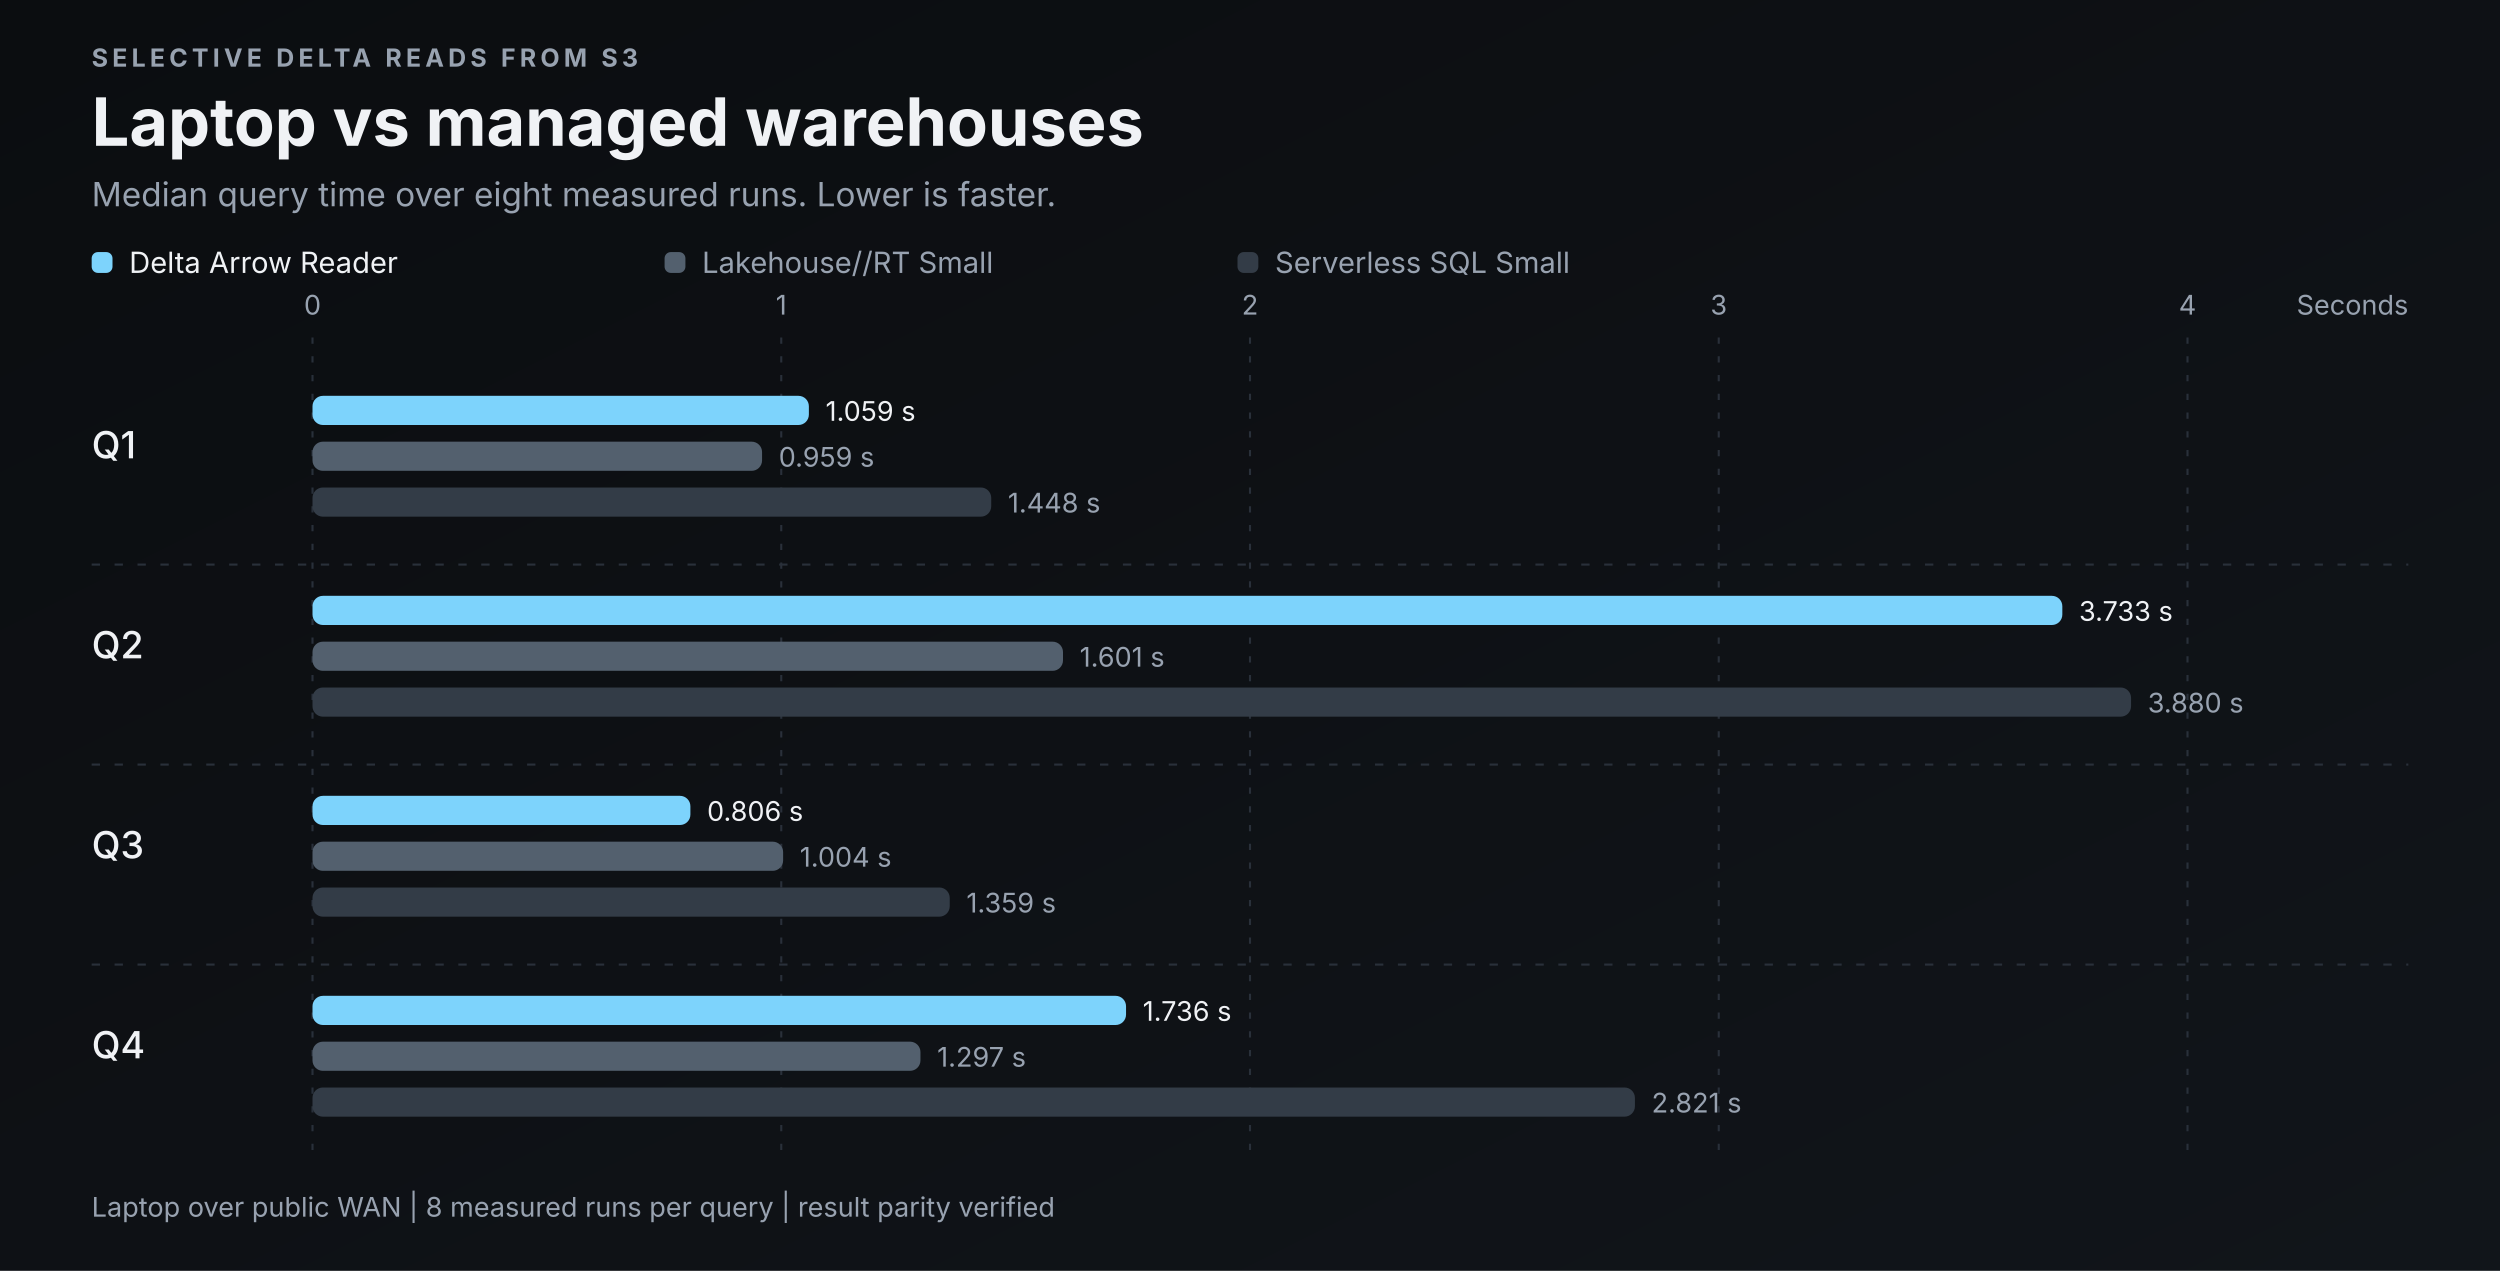
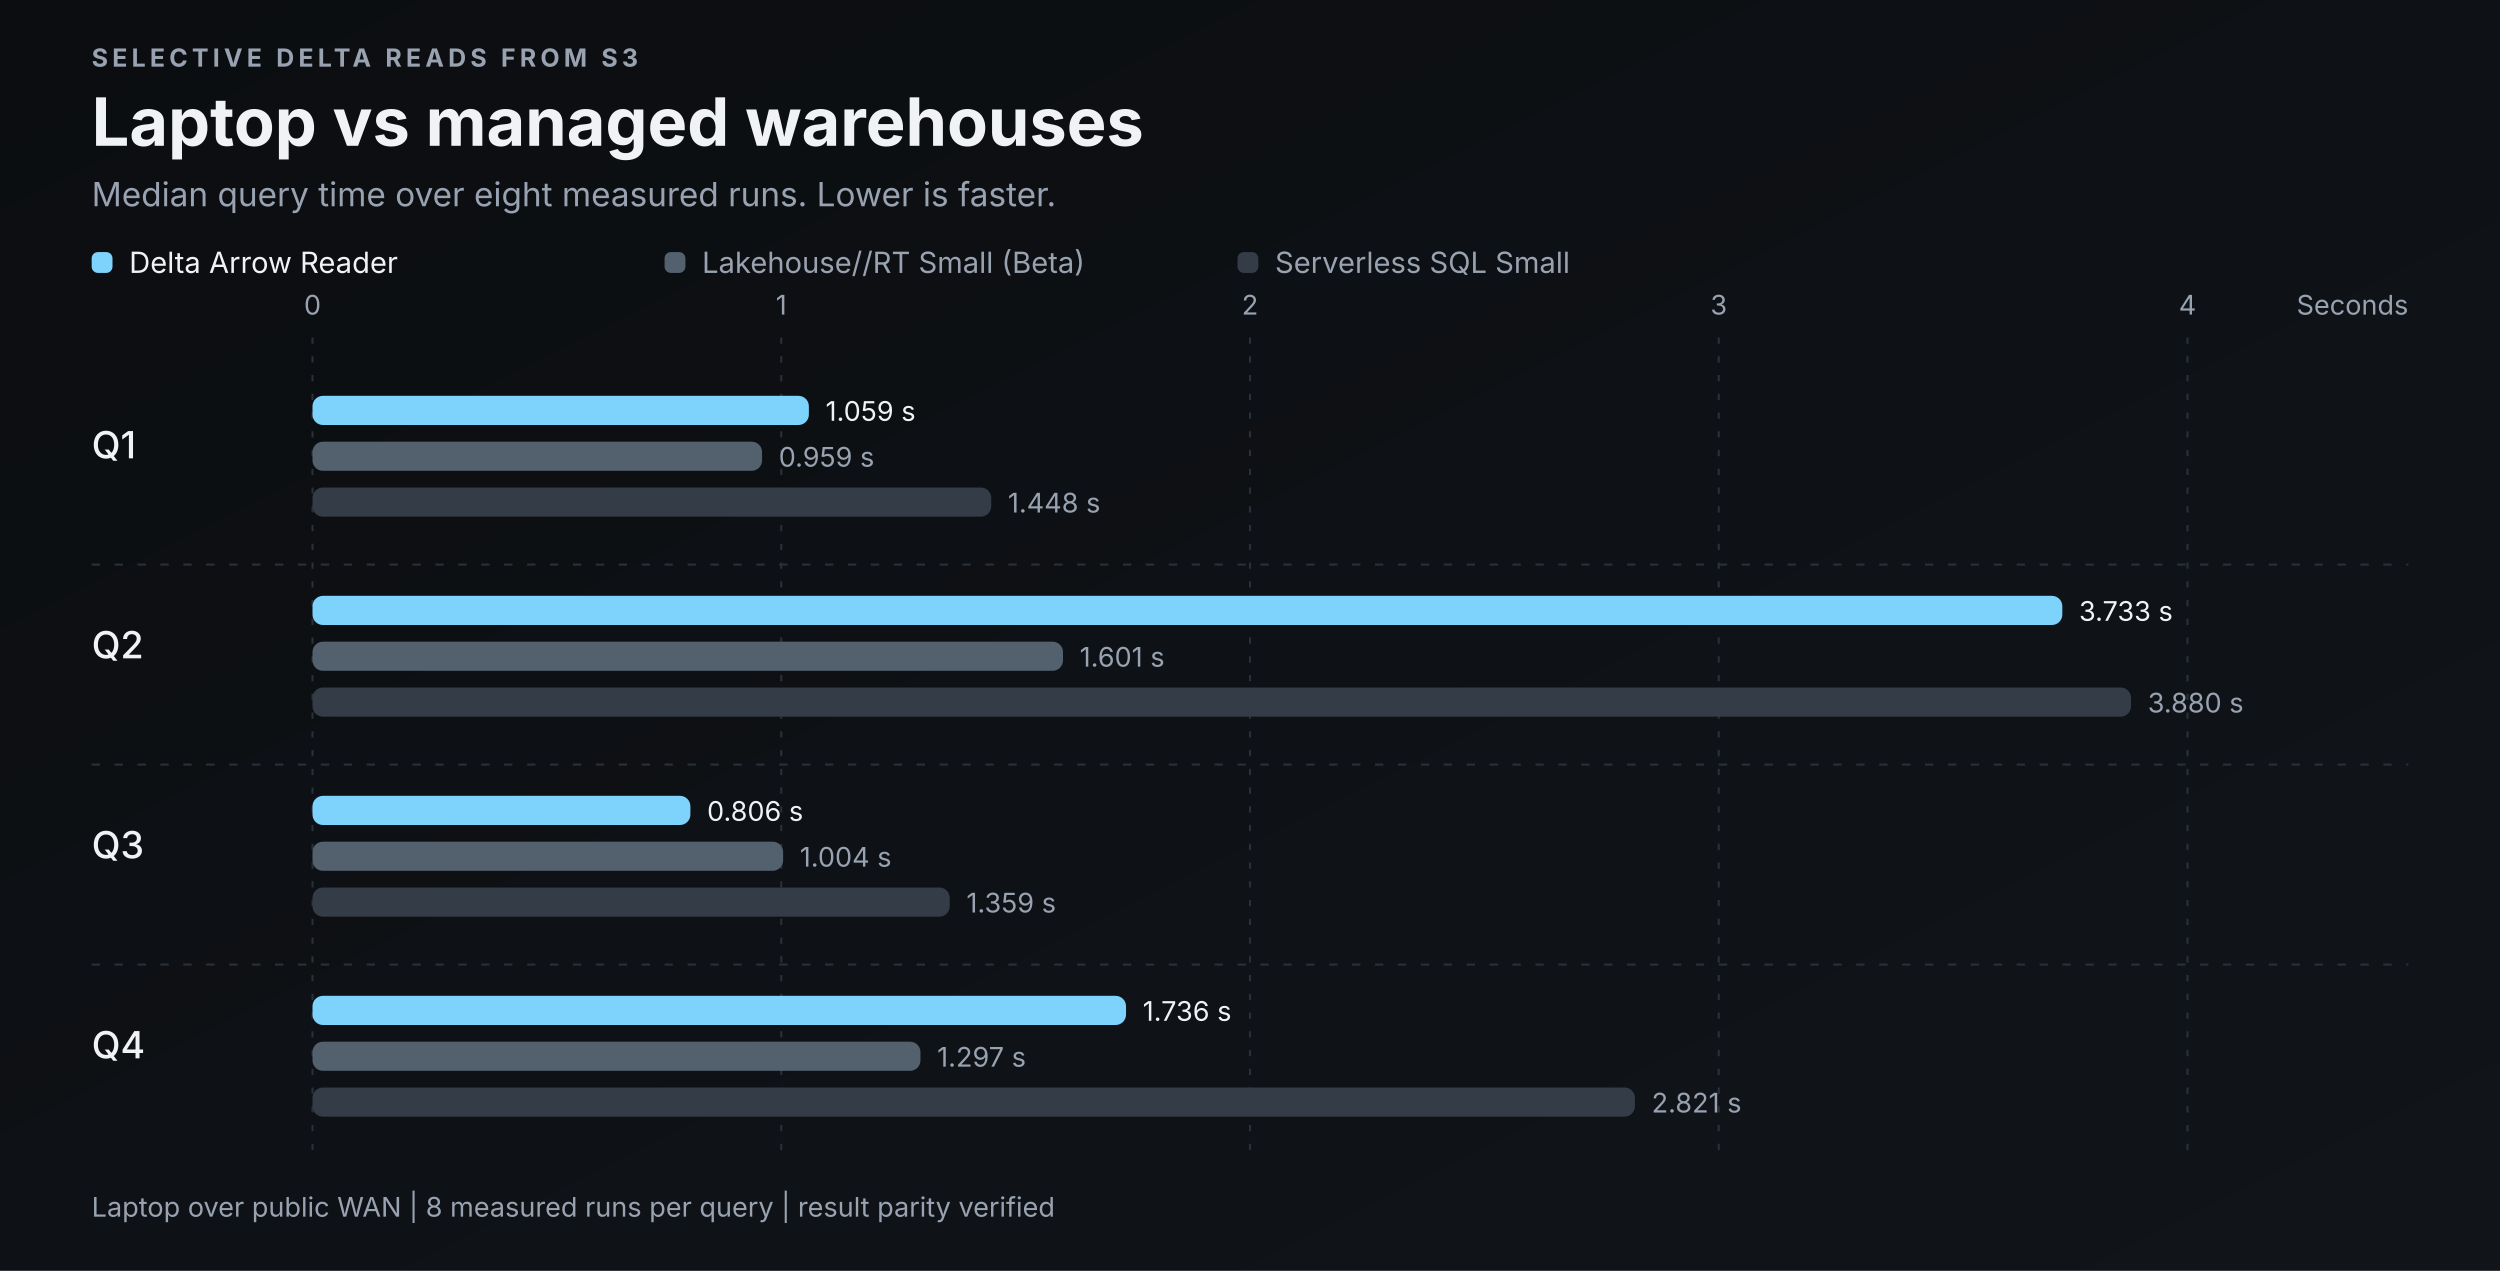
<svg xmlns="http://www.w3.org/2000/svg" width="1200" height="610" viewBox="0 0 1200 610" role="img" aria-labelledby="title description">
  <style>text{font-family:Inter,ui-sans-serif,-apple-system,BlinkMacSystemFont,"Segoe UI",sans-serif;font-variant-numeric:tabular-nums}</style>
  <defs>
    <linearGradient id="page" x1="0" y1="0" x2="1" y2="1">
      <stop offset="0" stop-color="#0b0d10" />
      <stop offset="1" stop-color="#11151a" />
    </linearGradient>
  </defs>
  <rect width="1200" height="610" fill="url(#page)" />
  <text x="44" y="32" fill="#98a2b0" font-size="12" font-weight="700" letter-spacing="2">SELECTIVE DELTA READS FROM S3</text>
  <text x="44" y="70" fill="#f0f2f5" font-size="32" font-weight="700">Laptop vs managed warehouses</text>
  <text x="44" y="99" fill="#98a2b0" font-size="16">Median query time over eight measured runs. Lower is faster.</text>
  <rect x="44" y="121" width="10" height="10" rx="3" fill="#7dd3fc" />
  <text x="62" y="131" fill="#f0f2f5" font-size="14">Delta Arrow Reader</text>
  <rect x="319" y="121" width="10" height="10" rx="3" fill="#53606e" />
-   <text x="337" y="131" fill="#98a2b0" font-size="14">Lakehouse//RT Small</text>
+   <text x="337" y="131" fill="#98a2b0" font-size="14">Lakehouse//RT Small (Beta)</text>
  <rect x="594" y="121" width="10" height="10" rx="3" fill="#333c47" />
  <text x="612" y="131" fill="#98a2b0" font-size="14">Serverless SQL Small</text>
  <line x1="150.00" y1="162" x2="150.00" y2="552" stroke="#29303a" stroke-dasharray="3 6" />
  <text x="150.00" y="151" text-anchor="middle" fill="#98a2b0" font-size="13">0</text>
  <line x1="375.00" y1="162" x2="375.00" y2="552" stroke="#29303a" stroke-dasharray="3 6" />
  <text x="375.00" y="151" text-anchor="middle" fill="#98a2b0" font-size="13">1</text>
  <line x1="600.00" y1="162" x2="600.00" y2="552" stroke="#29303a" stroke-dasharray="3 6" />
  <text x="600.00" y="151" text-anchor="middle" fill="#98a2b0" font-size="13">2</text>
  <line x1="825.00" y1="162" x2="825.00" y2="552" stroke="#29303a" stroke-dasharray="3 6" />
  <text x="825.00" y="151" text-anchor="middle" fill="#98a2b0" font-size="13">3</text>
  <line x1="1050.00" y1="162" x2="1050.00" y2="552" stroke="#29303a" stroke-dasharray="3 6" />
  <text x="1050.00" y="151" text-anchor="middle" fill="#98a2b0" font-size="13">4</text>
  <text x="1156" y="151" text-anchor="end" fill="#98a2b0" font-size="13">Seconds</text>
  <text x="44" y="220" fill="#f0f2f5" font-size="18" font-weight="500">Q1</text>
  <rect x="150" y="190" width="238.26" height="14" rx="5" fill="#7dd3fc" />
  <text x="396.26" y="202" fill="#f0f2f5" font-size="13">1.059 s</text>
  <rect x="150" y="212" width="215.79" height="14" rx="5" fill="#53606e" />
  <text x="373.79" y="224" fill="#98a2b0" font-size="13">0.959 s</text>
  <rect x="150" y="234" width="325.79" height="14" rx="5" fill="#333c47" />
  <text x="483.79" y="246" fill="#98a2b0" font-size="13">1.448 s</text>
  <line x1="44" y1="271" x2="1156" y2="271" stroke="#29303a" stroke-dasharray="4 7" />
  <text x="44" y="316" fill="#f0f2f5" font-size="18" font-weight="500">Q2</text>
  <rect x="150" y="286" width="839.92" height="14" rx="5" fill="#7dd3fc" />
  <text x="997.92" y="298" fill="#f0f2f5" font-size="13">3.733 s</text>
  <rect x="150" y="308" width="360.24" height="14" rx="5" fill="#53606e" />
  <text x="518.24" y="320" fill="#98a2b0" font-size="13">1.601 s</text>
  <rect x="150" y="330" width="872.91" height="14" rx="5" fill="#333c47" />
  <text x="1030.91" y="342" fill="#98a2b0" font-size="13">3.880 s</text>
  <line x1="44" y1="367" x2="1156" y2="367" stroke="#29303a" stroke-dasharray="4 7" />
  <text x="44" y="412" fill="#f0f2f5" font-size="18" font-weight="500">Q3</text>
  <rect x="150" y="382" width="181.39" height="14" rx="5" fill="#7dd3fc" />
  <text x="339.39" y="394" fill="#f0f2f5" font-size="13">0.806 s</text>
  <rect x="150" y="404" width="225.90" height="14" rx="5" fill="#53606e" />
  <text x="383.90" y="416" fill="#98a2b0" font-size="13">1.004 s</text>
  <rect x="150" y="426" width="305.87" height="14" rx="5" fill="#333c47" />
  <text x="463.87" y="438" fill="#98a2b0" font-size="13">1.359 s</text>
  <line x1="44" y1="463" x2="1156" y2="463" stroke="#29303a" stroke-dasharray="4 7" />
  <text x="44" y="508" fill="#f0f2f5" font-size="18" font-weight="500">Q4</text>
  <rect x="150" y="478" width="390.50" height="14" rx="5" fill="#7dd3fc" />
  <text x="548.50" y="490" fill="#f0f2f5" font-size="13">1.736 s</text>
  <rect x="150" y="500" width="291.82" height="14" rx="5" fill="#53606e" />
  <text x="449.82" y="512" fill="#98a2b0" font-size="13">1.297 s</text>
  <rect x="150" y="522" width="634.76" height="14" rx="5" fill="#333c47" />
  <text x="792.76" y="534" fill="#98a2b0" font-size="13">2.821 s</text>
  <text x="44" y="584" fill="#98a2b0" font-size="13">Laptop over public WAN | 8 measured runs per query | result parity verified</text>
</svg>
